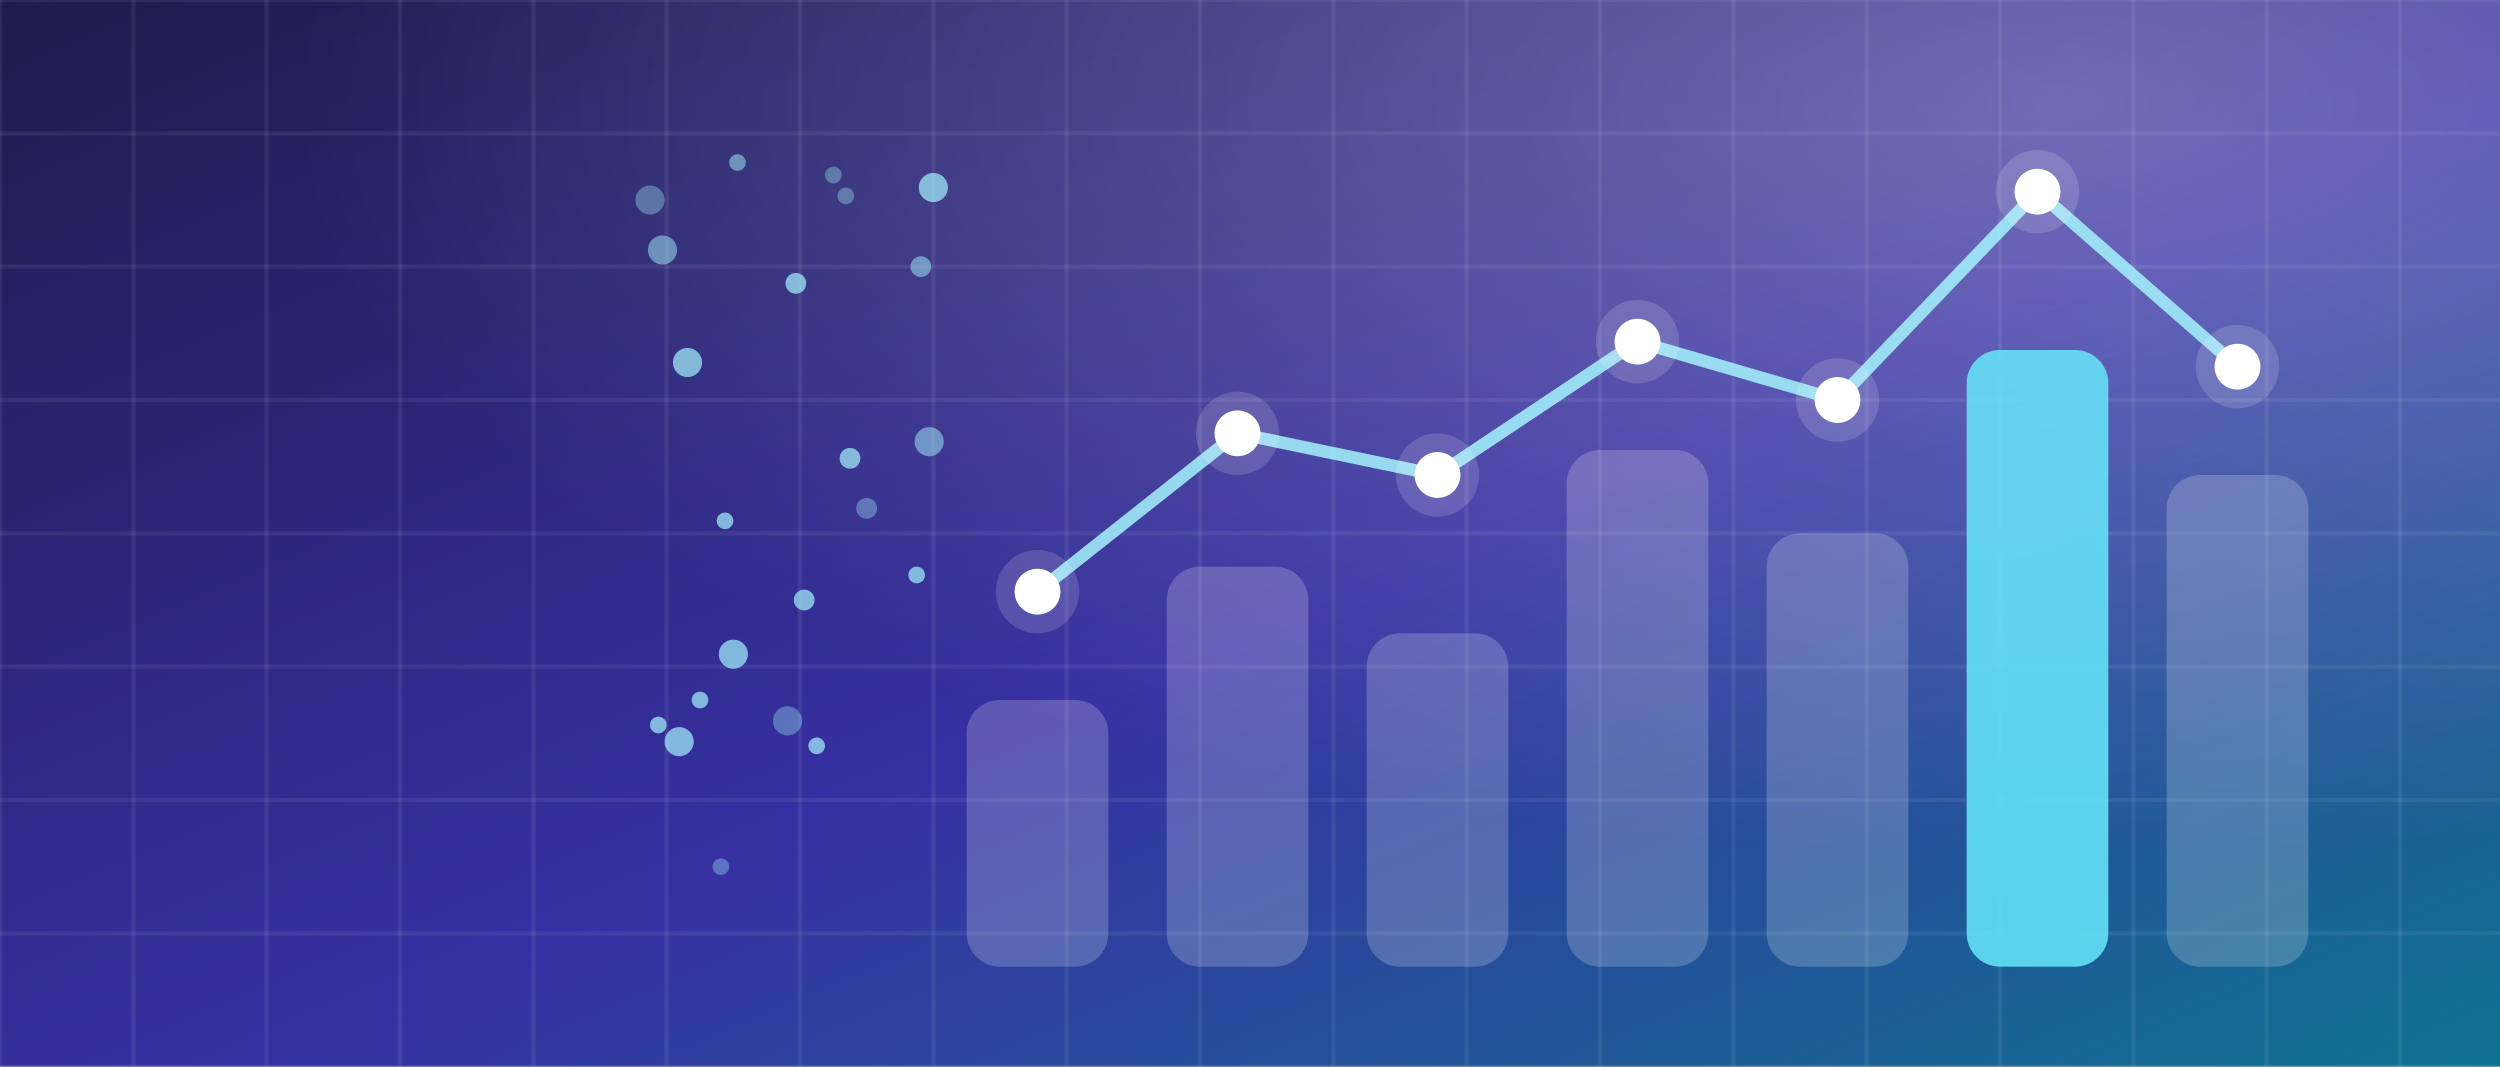
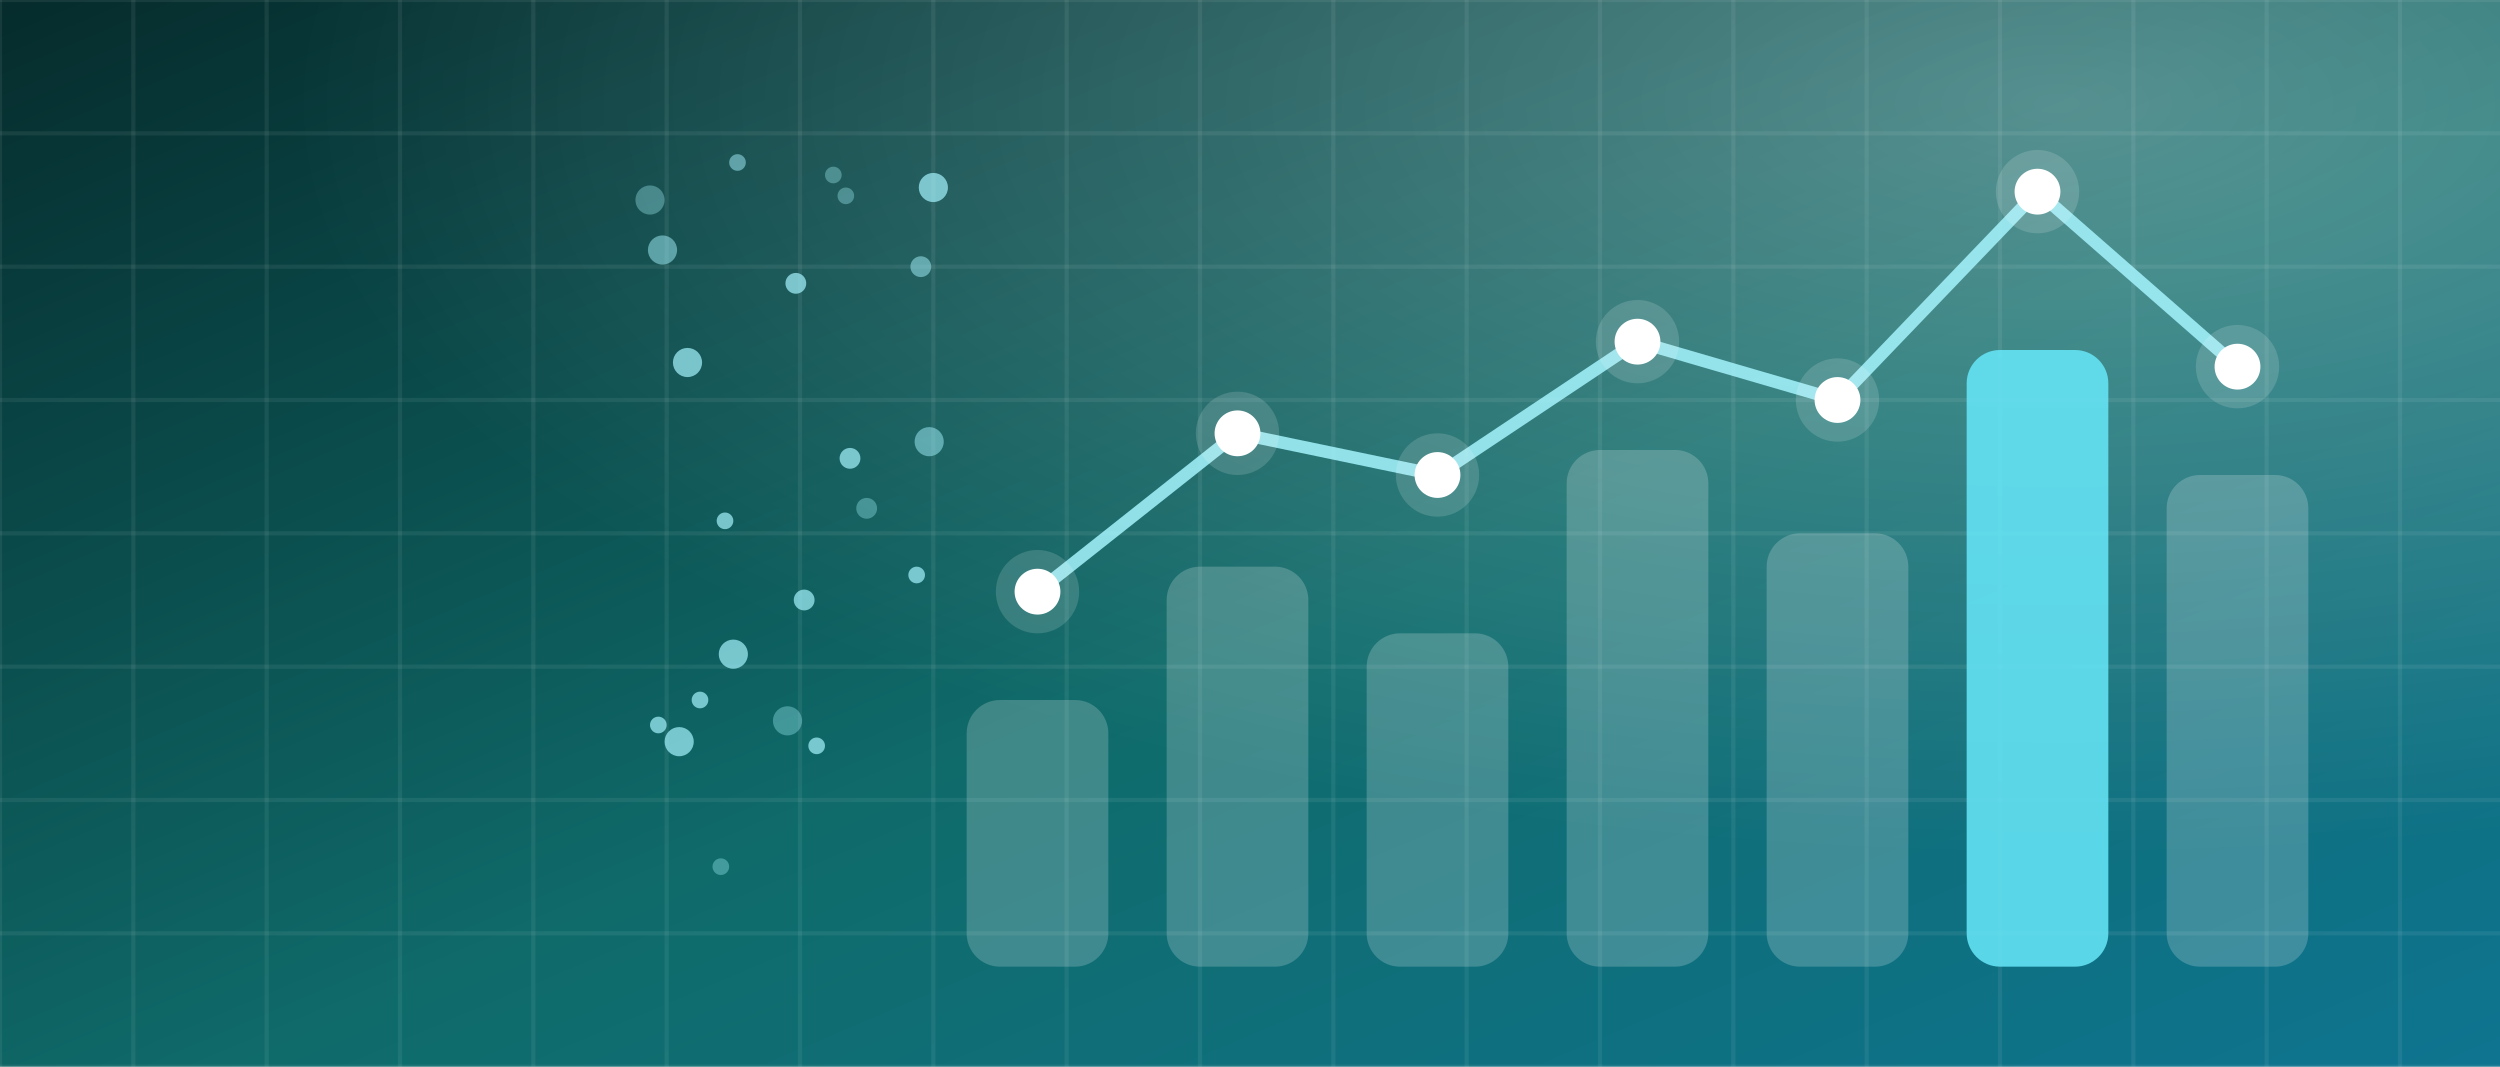
<svg xmlns="http://www.w3.org/2000/svg" viewBox="0 0 600 256" preserveAspectRatio="xMidYMid slice" aria-hidden="true">
  <defs>
    <linearGradient id="bg" x1="0" y1="0" x2="1" y2="1">
-       <stop offset="0" stop-color="#1e1b4b" />
-       <stop offset=".55" stop-color="#3730a3" />
+       <stop offset="0" stop-color="#062b2c" />
+       <stop offset=".55" stop-color="#0f6b6a" />
      <stop offset="1" stop-color="#0e7490" />
    </linearGradient>
    <radialGradient id="glow" cx=".82" cy=".1" r=".7">
      <stop offset="0" stop-color="#fff" stop-opacity=".30" />
      <stop offset="1" stop-color="#fff" stop-opacity="0" />
    </radialGradient>
  </defs>
  <rect width="600" height="256" fill="url(#bg)" />
  <rect width="600" height="256" fill="url(#glow)" />
  <g stroke="#fff" stroke-opacity="0.07" stroke-width="1" fill="none">
    <path d="M0 0V256" />
    <path d="M32 0V256" />
    <path d="M64 0V256" />
    <path d="M96 0V256" />
    <path d="M128 0V256" />
    <path d="M160 0V256" />
    <path d="M192 0V256" />
    <path d="M224 0V256" />
    <path d="M256 0V256" />
    <path d="M288 0V256" />
    <path d="M320 0V256" />
    <path d="M352 0V256" />
    <path d="M384 0V256" />
    <path d="M416 0V256" />
    <path d="M448 0V256" />
    <path d="M480 0V256" />
    <path d="M512 0V256" />
    <path d="M544 0V256" />
    <path d="M576 0V256" />
    <path d="M0 0H600" />
    <path d="M0 32H600" />
    <path d="M0 64H600" />
    <path d="M0 96H600" />
    <path d="M0 128H600" />
    <path d="M0 160H600" />
    <path d="M0 192H600" />
    <path d="M0 224H600" />
    <path d="M0 256H600" />
  </g>
  <rect x="232" y="168" width="34" height="64" rx="8" fill="#fff" fill-opacity="0.2" />
  <rect x="280" y="136" width="34" height="96" rx="8" fill="#fff" fill-opacity="0.2" />
  <rect x="328" y="152" width="34" height="80" rx="8" fill="#fff" fill-opacity="0.2" />
  <rect x="376" y="108" width="34" height="124" rx="8" fill="#fff" fill-opacity="0.2" />
  <rect x="424" y="128" width="34" height="104" rx="8" fill="#fff" fill-opacity="0.2" />
  <rect x="472" y="84" width="34" height="148" rx="8" fill="#67e8f9" fill-opacity="0.85" />
  <rect x="520" y="114" width="34" height="118" rx="8" fill="#fff" fill-opacity="0.2" />
  <polyline fill="none" stroke="#a5f3fc" stroke-opacity=".85" stroke-width="3" stroke-linecap="round" stroke-linejoin="round" points="249,142 297,104 345,114 393,82 441,96 489,46 537,88" />
  <circle cx="249" cy="142" r="5.5" fill="#fff" />
  <circle cx="249" cy="142" r="10" fill="#fff" fill-opacity=".15" />
  <circle cx="297" cy="104" r="5.5" fill="#fff" />
  <circle cx="297" cy="104" r="10" fill="#fff" fill-opacity=".15" />
  <circle cx="345" cy="114" r="5.5" fill="#fff" />
  <circle cx="345" cy="114" r="10" fill="#fff" fill-opacity=".15" />
  <circle cx="393" cy="82" r="5.5" fill="#fff" />
  <circle cx="393" cy="82" r="10" fill="#fff" fill-opacity=".15" />
  <circle cx="441" cy="96" r="5.5" fill="#fff" />
  <circle cx="441" cy="96" r="10" fill="#fff" fill-opacity=".15" />
  <circle cx="489" cy="46" r="5.5" fill="#fff" />
  <circle cx="489" cy="46" r="10" fill="#fff" fill-opacity=".15" />
  <circle cx="537" cy="88" r="5.5" fill="#fff" />
  <circle cx="537" cy="88" r="10" fill="#fff" fill-opacity=".15" />
  <circle cx="191" cy="68" r="2.5" fill="#a5f3fc" fill-opacity="0.7" />
  <circle cx="156" cy="48" r="3.5" fill="#a5f3fc" fill-opacity="0.35" />
  <circle cx="196" cy="179" r="2" fill="#a5f3fc" fill-opacity="0.7" />
  <circle cx="177" cy="39" r="2" fill="#a5f3fc" fill-opacity="0.5" />
  <circle cx="203" cy="47" r="2" fill="#a5f3fc" fill-opacity="0.35" />
  <circle cx="220" cy="138" r="2" fill="#a5f3fc" fill-opacity="0.7" />
  <circle cx="165" cy="87" r="3.5" fill="#a5f3fc" fill-opacity="0.7" />
  <circle cx="224" cy="45" r="3.5" fill="#a5f3fc" fill-opacity="0.7" />
  <circle cx="200" cy="42" r="2" fill="#a5f3fc" fill-opacity="0.35" />
  <circle cx="221" cy="64" r="2.5" fill="#a5f3fc" fill-opacity="0.5" />
  <circle cx="168" cy="168" r="2" fill="#a5f3fc" fill-opacity="0.7" />
  <circle cx="189" cy="173" r="3.5" fill="#a5f3fc" fill-opacity="0.35" />
  <circle cx="163" cy="178" r="3.5" fill="#a5f3fc" fill-opacity="0.7" />
  <circle cx="174" cy="125" r="2" fill="#a5f3fc" fill-opacity="0.7" />
  <circle cx="158" cy="174" r="2" fill="#a5f3fc" fill-opacity="0.7" />
  <circle cx="176" cy="157" r="3.5" fill="#a5f3fc" fill-opacity="0.7" />
  <circle cx="204" cy="110" r="2.5" fill="#a5f3fc" fill-opacity="0.7" />
  <circle cx="208" cy="122" r="2.5" fill="#a5f3fc" fill-opacity="0.35" />
  <circle cx="173" cy="208" r="2" fill="#a5f3fc" fill-opacity="0.35" />
  <circle cx="223" cy="106" r="3.5" fill="#a5f3fc" fill-opacity="0.5" />
  <circle cx="193" cy="144" r="2.5" fill="#a5f3fc" fill-opacity="0.7" />
  <circle cx="159" cy="60" r="3.5" fill="#a5f3fc" fill-opacity="0.5" />
</svg>
